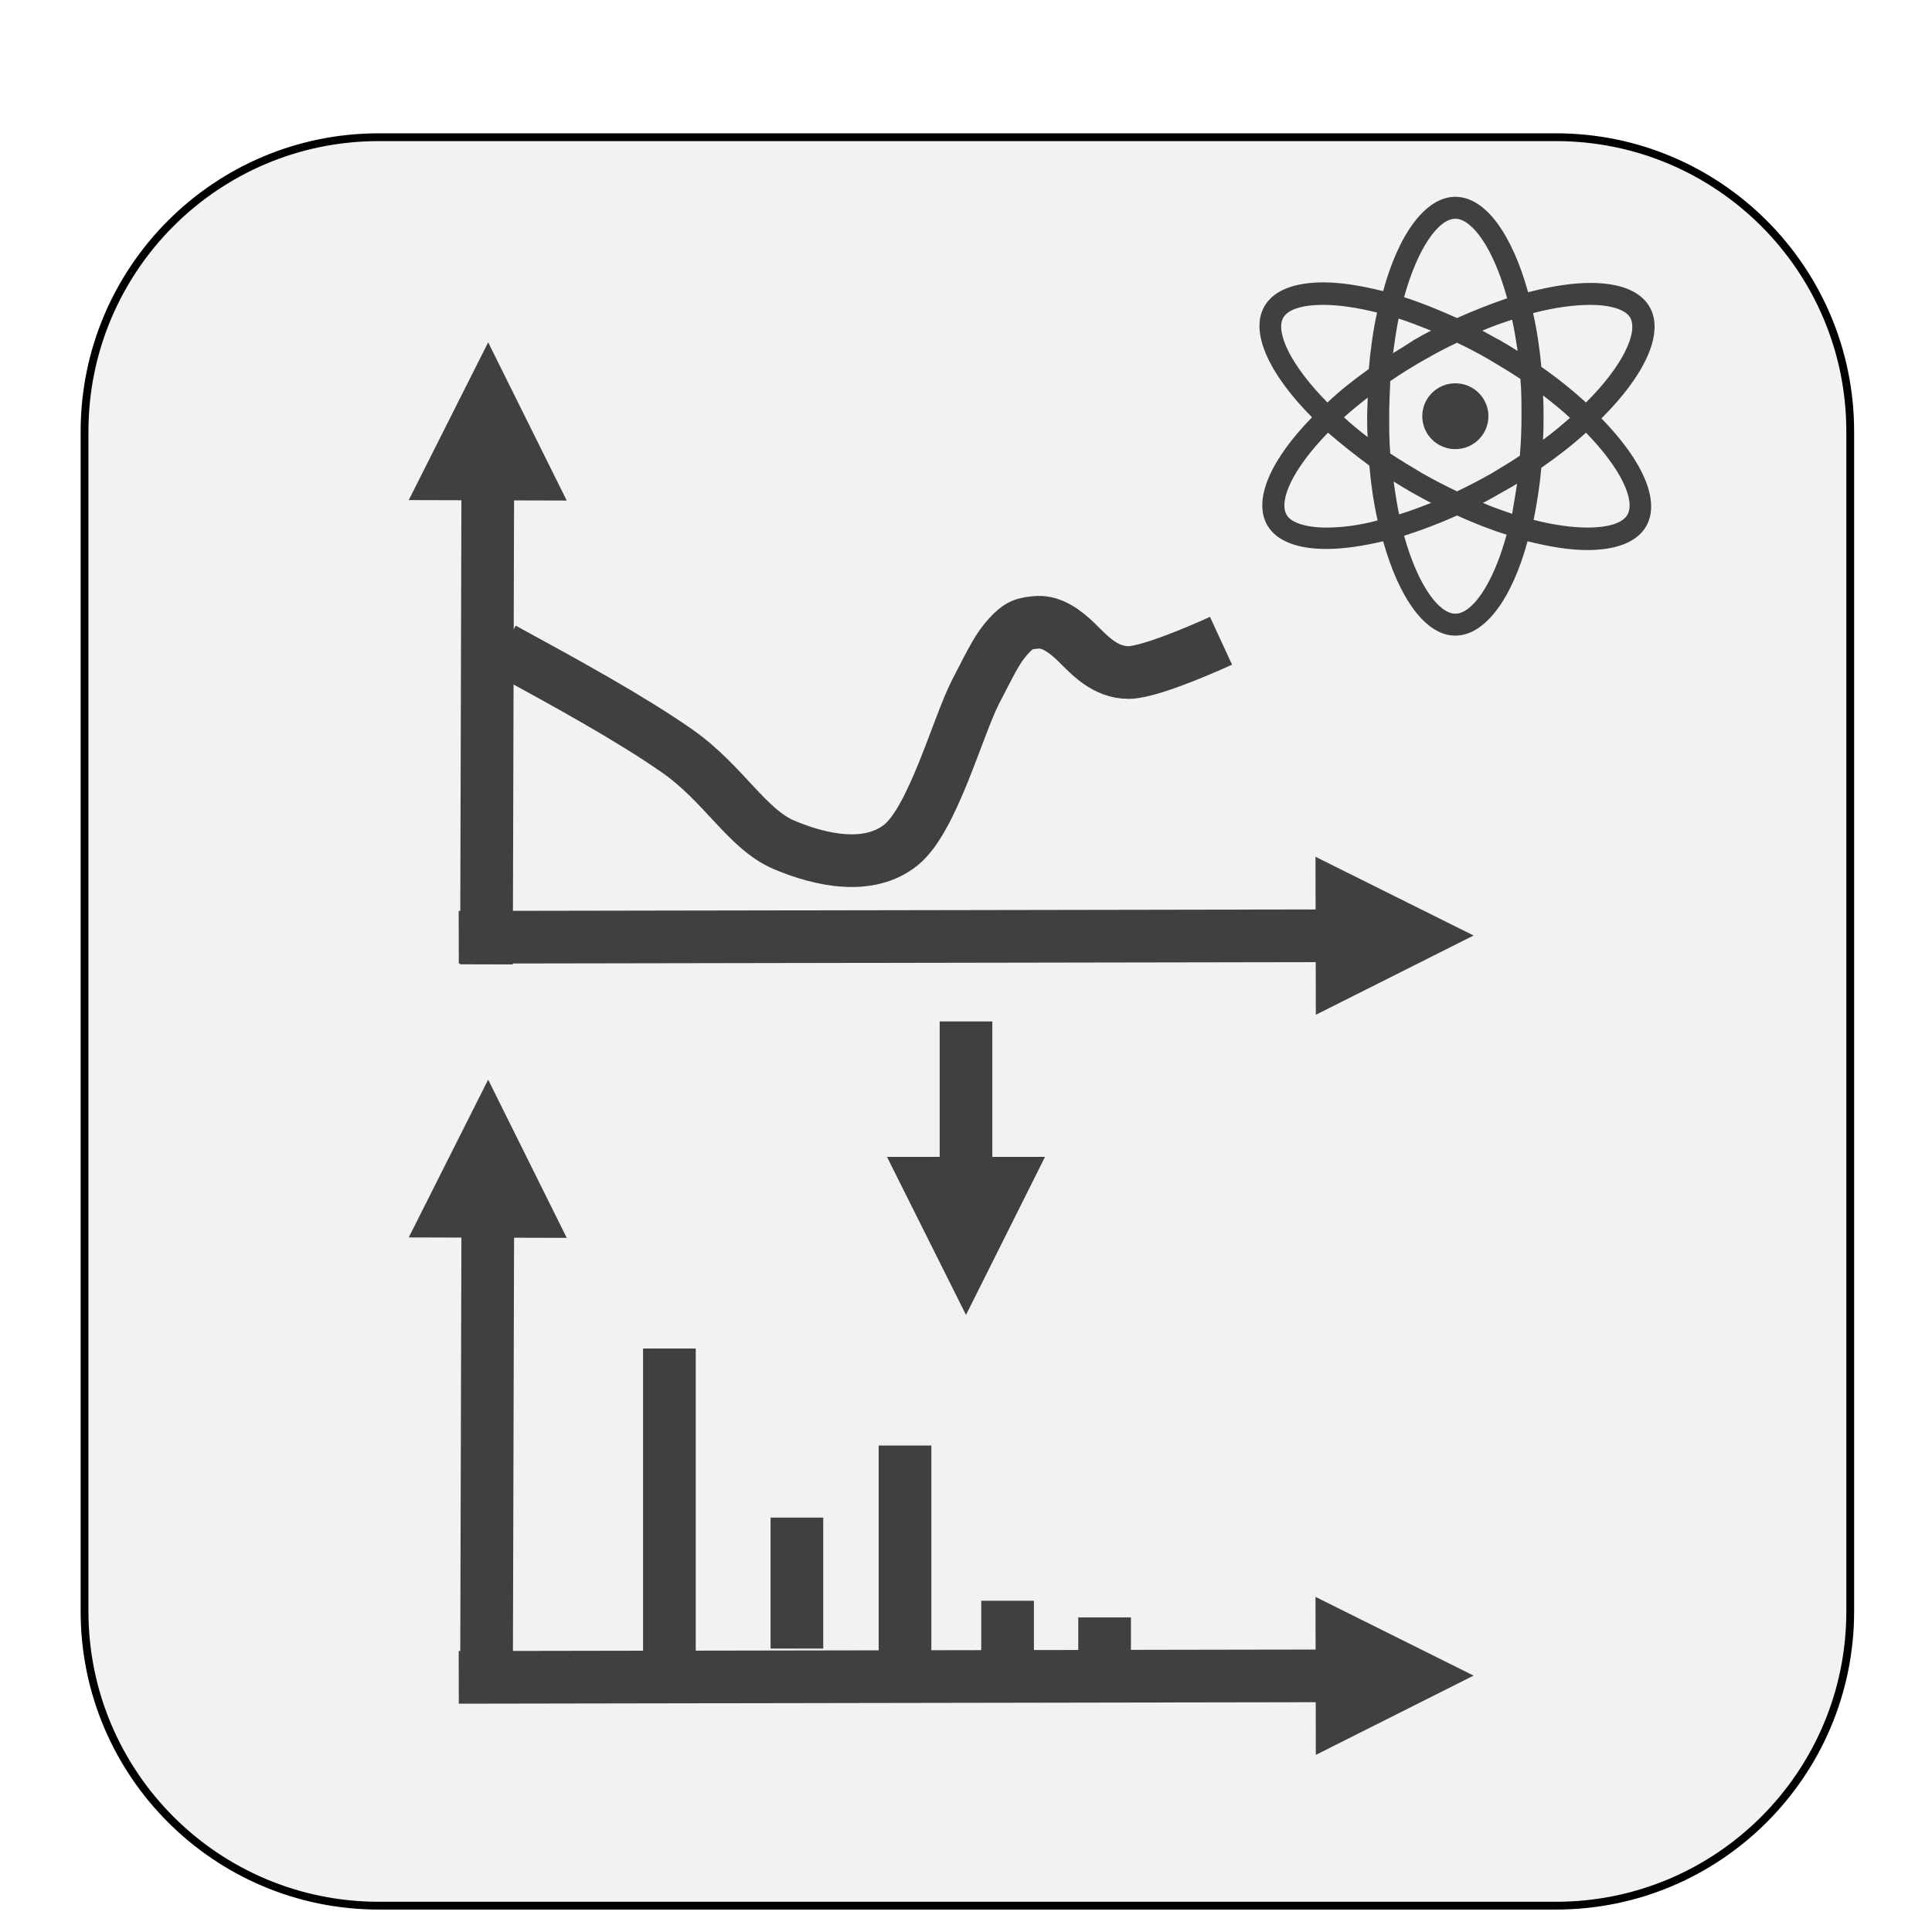
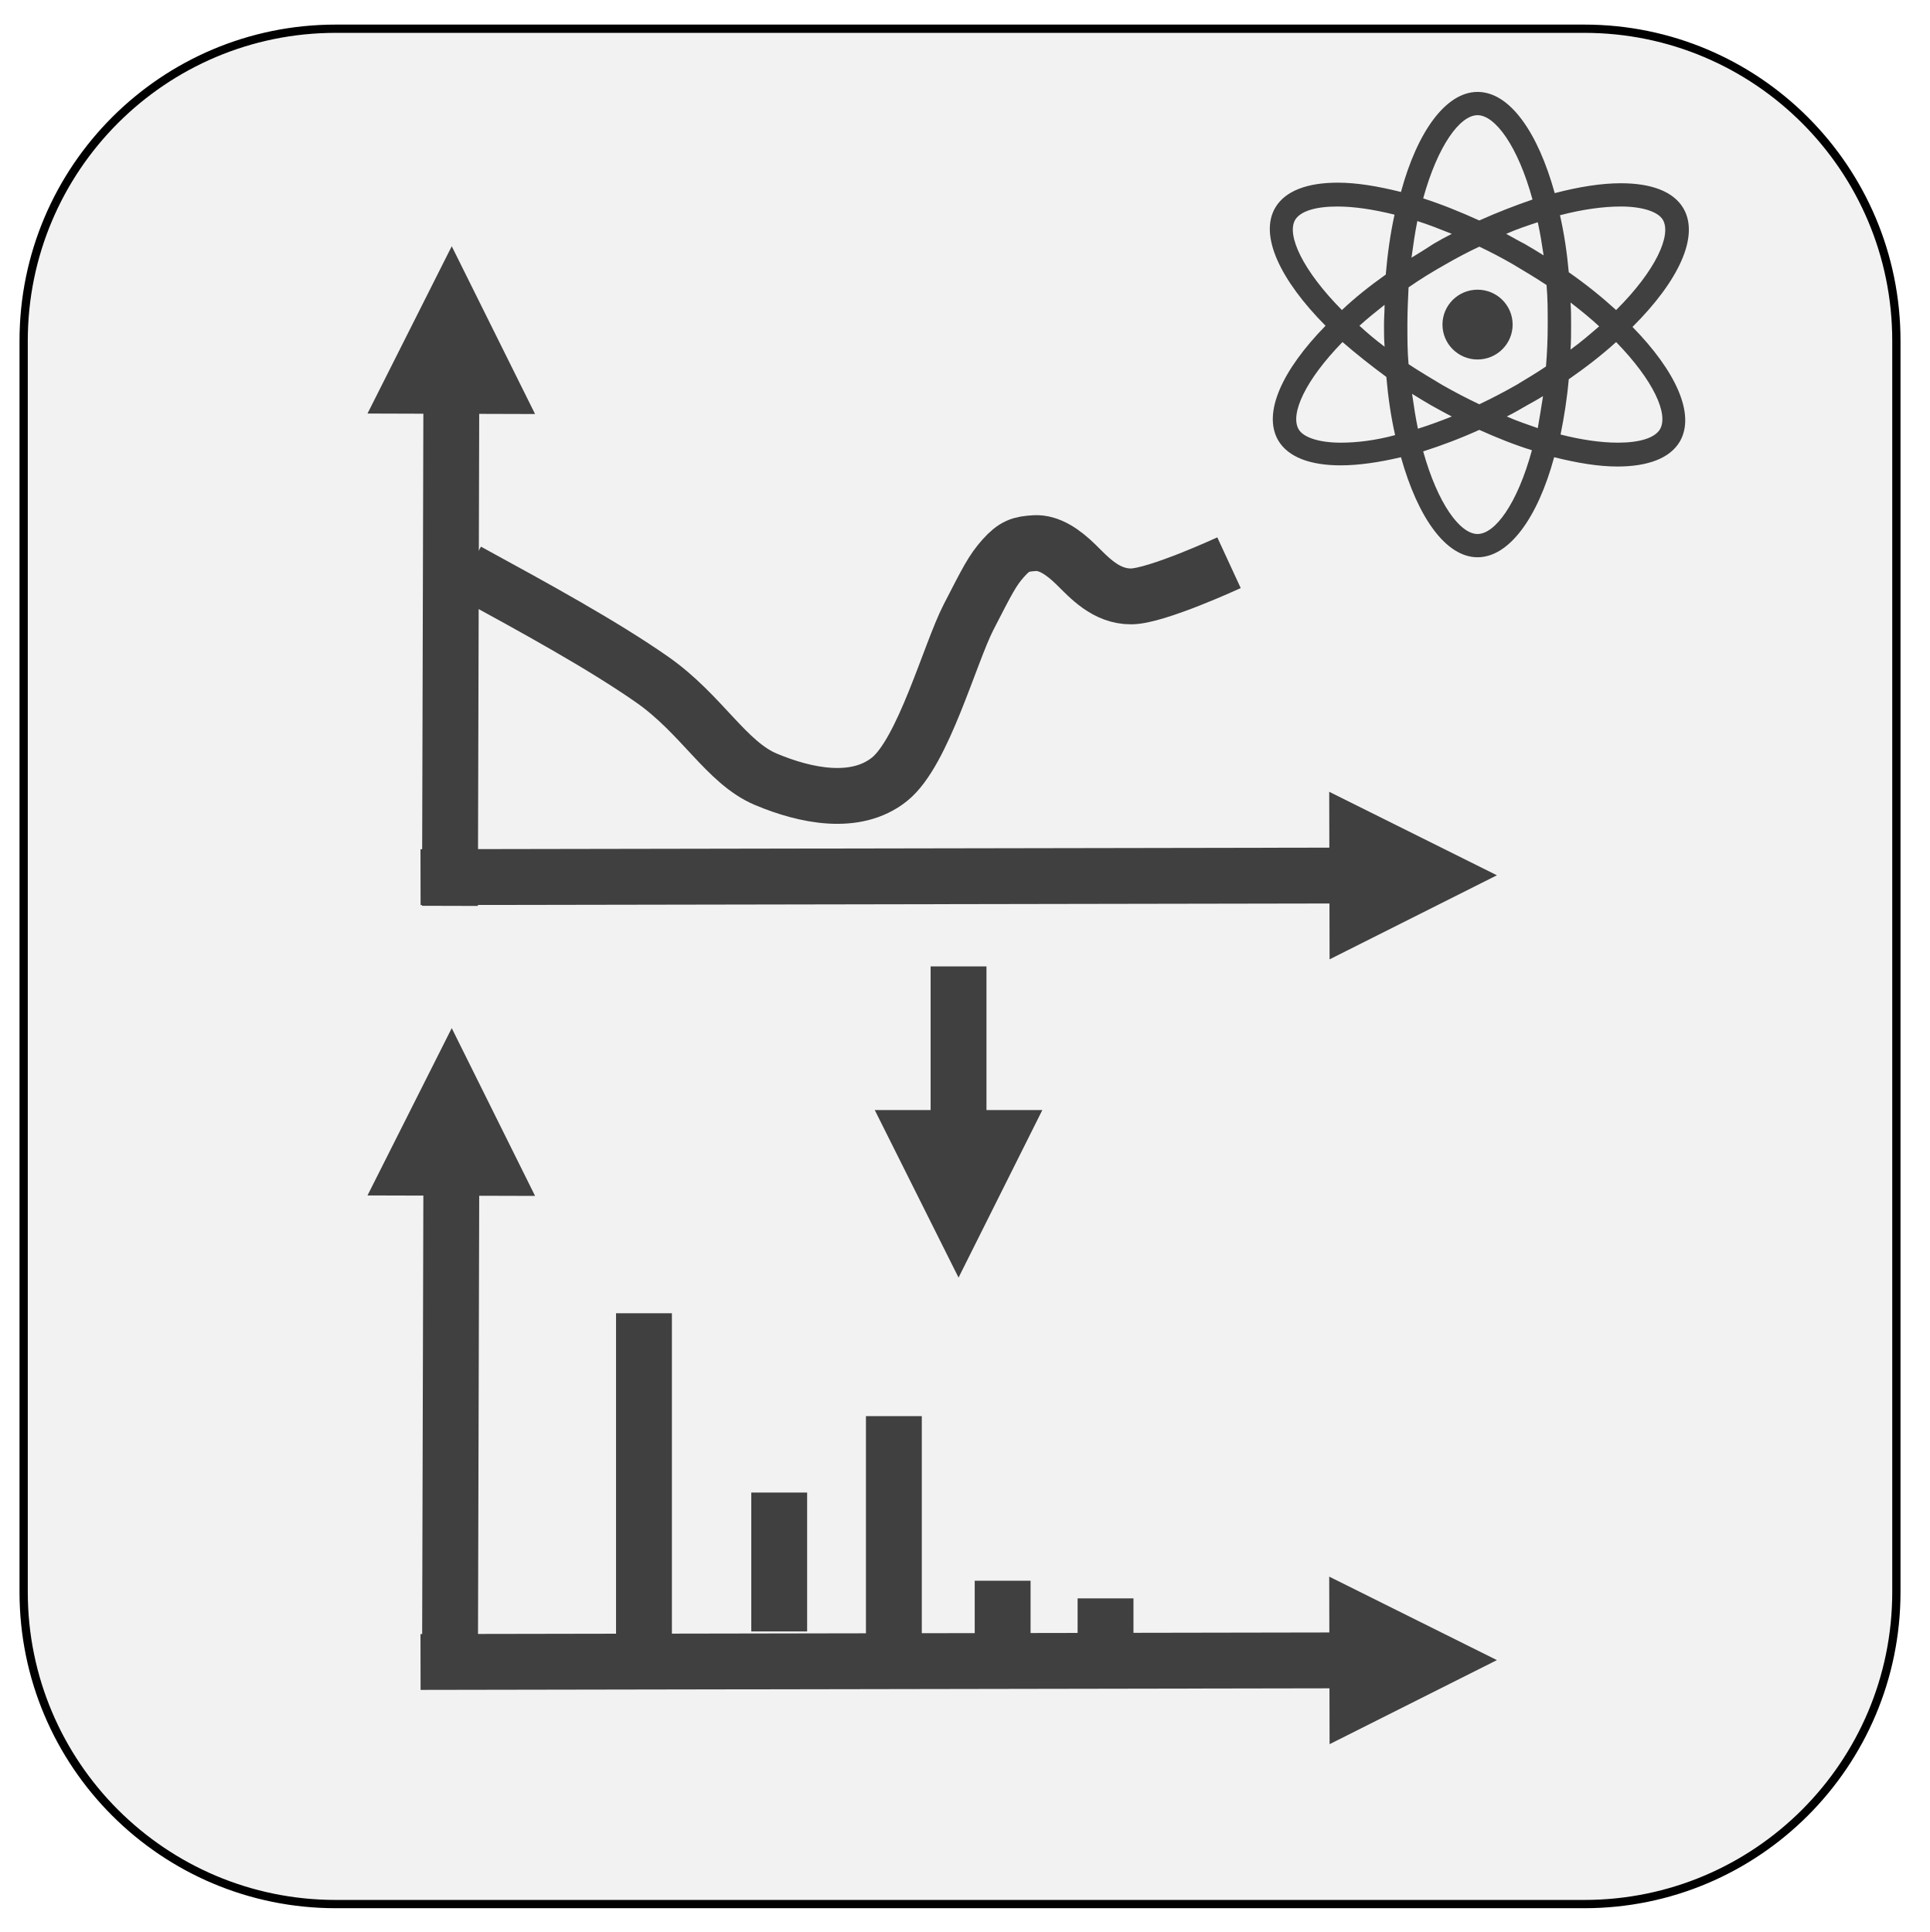
- <svg xmlns="http://www.w3.org/2000/svg" version="1.1" id="svg1" width="223.04" height="223.04" viewBox="0 0 223.04 223.04">
+ <svg xmlns="http://www.w3.org/2000/svg" version="1.1" id="svg1" width="210.05" height="210.326" viewBox="0 0 210.05 210.326">
  <defs id="defs1">
    <clipPath clipPathUnits="userSpaceOnUse" id="clipPath3">
      <path d="M 0,4.5776e-5 H 167.28 V 167.28 H 0 Z" clip-rule="evenodd" id="path3" />
    </clipPath>
    <clipPath clipPathUnits="userSpaceOnUse" id="clipPath5">
      <path d="M 0,0 H 23.291 V 23.286 H 0 Z" id="path5" />
    </clipPath>
    <clipPath clipPathUnits="userSpaceOnUse" id="clipPath6">
      <path d="M 0,0 H 23.291 V 23.286 H 0 Z" id="path6" />
    </clipPath>
    <clipPath clipPathUnits="userSpaceOnUse" id="clipPath9">
      <path d="m 102.96,108.24 h 46.32 v 46.08 h -46.32 z" transform="matrix(1.333333,0,0,-1.333333,0,223.04)" clip-rule="evenodd" id="path9" />
    </clipPath>
    <clipPath clipPathUnits="userSpaceOnUse" id="clipPath14">
      <path d="M 0,167.28 H 167.28 V 6.1035e-5 H 7.629e-6" clip-rule="evenodd" id="path14" />
    </clipPath>
  </defs>
-   <g id="g1">
-     <g id="g2" style="fill:none">
+   <g id="g1" transform="translate(-7.185923,-12.71354)">
+     <g id="g2" transform="matrix(0.9417596,0,0,0.9429987,7.185923,12.71355)" style="fill:none">
      <path id="path2" d="M 0,1.5259e-5 H 167.28 V 167.28 H 0 Z" style="fill:none;fill-opacity:1;fill-rule:evenodd;stroke:none" transform="matrix(1.333333,0,0,-1.333333,0,223.04)" clip-path="url(#clipPath3)" />
    </g>
    <g id="g3" style="stroke-width:0.9;stroke-dasharray:none">
      <path id="path4" d="m 7.32,129.92 c 0,14.07 11.408,25.48 25.48,25.48 h 101.92 c 14.07,0 25.48,-11.41 25.48,-25.48 V 27.76 C 160.2,13.688 148.79,2.28 134.72,2.28 H 32.8 C 18.728,2.28 7.32,13.688 7.32,27.76 Z" style="fill:#f2f2f2;fill-opacity:1;fill-rule:evenodd;stroke:#000000;stroke-width:0.675;stroke-linecap:butt;stroke-linejoin:miter;stroke-miterlimit:10;stroke-dasharray:none;stroke-opacity:1" transform="matrix(1.333333,0,0,-1.333333,0,223.04)" />
    </g>
    <g id="g4">
      <g id="g8" clip-path="url(#clipPath9)">
        <path d="m 13.03,11.624 c 0,-0.795 -0.645,-1.44 -1.44,-1.44 -0.796,0 -1.44,0.645 -1.44,1.44 0,0.795 0.644,1.44 1.44,1.44 0.795,0 1.44,-0.645 1.44,-1.44 z" style="fill:#404040;fill-opacity:1;fill-rule:nonzero;stroke:none" transform="matrix(2.651635,3.8744293e-7,-3.8753067e-7,-2.638507,137.28,78.72)" clip-path="url(#clipPath5)" id="path7" />
        <path d="m 20.038,16.424 c -0.408,0.696 -1.32,1.032 -2.568,1.032 -0.792,0 -1.704,-0.144 -2.712,-0.408 -0.696,2.52 -1.848,4.176 -3.168,4.176 -1.296,0 -2.472,-1.632 -3.144,-4.128 -0.96,0.24 -1.824,0.384 -2.592,0.384 -1.248,0 -2.16,-0.336 -2.568,-1.032 -0.672,-1.152 0.216,-3 2.064,-4.872 -1.776,-1.824 -2.592,-3.6 -1.944,-4.728 0.408,-0.696 1.32,-1.032 2.568,-1.032 0.72,0 1.56,0.12 2.472,0.336 0.696,-2.496 1.848,-4.128 3.144,-4.128 1.296,0 2.472,1.632 3.144,4.128 0.96,-0.24 1.824,-0.384 2.592,-0.384 1.248,0 2.16,0.336 2.568,1.032 0.648,1.128 -0.168,2.904 -1.944,4.728 1.896,1.896 2.76,3.744 2.088,4.896 z m -2.568,0.072 c 0.888,0 1.536,-0.216 1.728,-0.552 0.36,-0.624 -0.288,-2.088 -1.92,-3.72 -0.576,0.528 -1.224,1.056 -1.944,1.56 -0.072,0.816 -0.192,1.608 -0.36,2.352 0.912,0.24 1.776,0.36 2.496,0.36 z M 13.174,9.128 c -0.504,-0.288 -1.008,-0.552 -1.512,-0.792 -0.504,0.24 -1.008,0.504 -1.512,0.792 -0.48,0.288 -0.96,0.576 -1.392,0.864 -0.048,0.528 -0.048,1.056 -0.048,1.632 0,0.528 0.024,1.032 0.048,1.536 0.48,0.336 0.984,0.648 1.536,0.96 0.456,0.264 0.912,0.504 1.368,0.72 0.456,-0.216 0.912,-0.456 1.368,-0.72 0.48,-0.288 0.96,-0.576 1.392,-0.864 0.048,-0.528 0.048,-1.056 0.048,-1.632 0,-0.6 -0.024,-1.176 -0.072,-1.728 -0.384,-0.264 -0.792,-0.504 -1.224,-0.768 z m 1.104,-0.456 c -0.072,-0.456 -0.144,-0.912 -0.216,-1.32 -0.408,0.144 -0.84,0.288 -1.272,0.48 0.288,0.144 0.576,0.312 0.864,0.48 0.216,0.12 0.432,0.24 0.624,0.36 z m -3.744,-0.84 c -0.48,-0.192 -0.936,-0.36 -1.392,-0.504 -0.096,0.456 -0.168,0.936 -0.24,1.44 0.264,-0.168 0.504,-0.312 0.792,-0.48 0.264,-0.144 0.552,-0.312 0.84,-0.456 z M 7.774,10.712 c -0.384,0.288 -0.72,0.576 -1.032,0.864 0.312,0.288 0.672,0.576 1.032,0.864 0,-0.264 -0.024,-0.528 -0.024,-0.816 0,-0.312 0,-0.624 0.024,-0.912 z m 1.104,3.672 c 0.072,0.528 0.144,1.032 0.24,1.512 0.456,-0.144 0.936,-0.336 1.416,-0.528 -0.24,-0.12 -0.504,-0.264 -0.744,-0.408 -0.288,-0.192 -0.6,-0.384 -0.912,-0.576 z m 3.888,0.984 c 0.432,0.192 0.864,0.336 1.296,0.48 0.096,-0.432 0.168,-0.888 0.24,-1.368 -0.264,0.168 -0.504,0.312 -0.792,0.48 -0.24,0.12 -0.48,0.264 -0.744,0.408 z m 2.64,-2.832 c 0.432,-0.336 0.816,-0.648 1.176,-0.984 -0.36,-0.312 -0.744,-0.648 -1.176,-0.96 0.024,0.336 0.024,0.672 0.024,1.008 0,0.336 0,0.648 -0.024,0.936 z m -3.816,7.728 c 0.72,0 1.656,-1.272 2.256,-3.48 -0.696,-0.24 -1.44,-0.528 -2.184,-0.864 -0.792,0.36 -1.56,0.672 -2.304,0.912 0.6,2.184 1.512,3.432 2.232,3.432 z m -7.488,-4.32 c 0.216,0.36 0.84,0.552 1.728,0.552 0.696,0 1.488,-0.12 2.352,-0.336 -0.168,-0.768 -0.288,-1.608 -0.36,-2.472 -0.672,-0.48 -1.272,-0.96 -1.8,-1.464 -1.608,1.632 -2.28,3.096 -1.92,3.72 z m 1.872,-9.192 c -0.888,0 -1.536,0.216 -1.728,0.552 -0.36,0.624 0.264,2.016 1.8,3.6 0.552,-0.48 1.152,-0.96 1.8,-1.44 0.072,-0.84 0.192,-1.656 0.36,-2.4 -0.792,-0.216 -1.56,-0.312 -2.232,-0.312 z M 11.59,2.984 c -0.72,0 -1.632,1.248 -2.232,3.408 0.744,0.24 1.512,0.528 2.304,0.888 0.744,-0.336 1.464,-0.624 2.16,-0.84 -0.6,-2.208 -1.512,-3.456 -2.232,-3.456 z m 7.488,4.32 c -0.216,-0.36 -0.84,-0.552 -1.728,-0.552 -0.696,0 -1.512,0.12 -2.352,0.336 0.144,0.72 0.264,1.464 0.336,2.28 0.72,0.504 1.368,1.008 1.944,1.536 1.536,-1.584 2.16,-2.976 1.8,-3.6 z" style="fill:#404040;fill-opacity:1;fill-rule:nonzero;stroke:none" transform="matrix(2.651635,3.8744293e-7,-3.8753067e-7,-2.638507,137.28,78.72)" clip-path="url(#clipPath6)" id="path8" />
      </g>
    </g>
    <g id="g9">
      <path id="path10" d="m 44.4,83.776 0.116,42.454 -4.56,0.02 -0.116,-42.462 z m 4.67,40.164 -6.803,13.7 -6.877,-13.66 z" style="fill:#404040;fill-opacity:1;fill-rule:nonzero;stroke:none" transform="matrix(1.333333,0,0,-1.333333,0,223.04)" />
    </g>
    <g id="g10">
      <path id="path11" d="m 39.724,83.848 76.476,0.132 -0.01,4.56 -76.474,-0.132 z m 74.206,-4.432 13.66,6.864 -13.69,6.816 z" style="fill:#404040;fill-opacity:1;fill-rule:nonzero;stroke:none" transform="matrix(1.333333,0,0,-1.333333,0,223.04)" />
    </g>
    <g id="g11">
      <path id="path12" d="m 43.56,111.11 c 5.497,-3 10.995,-6.01 15.053,-8.84 4.058,-2.832 6.065,-6.794 9.297,-8.153 3.232,-1.359 7.335,-2.21 10.095,0 2.759,2.21 4.914,10.253 6.464,13.263 1.549,3.01 1.933,3.79 2.833,4.8 0.9,1 1.402,1.15 2.568,1.22 1.166,0.06 2.317,-0.73 3.365,-1.76 1.048,-1.03 2.435,-2.61 4.516,-2.59 2.081,0.03 7.969,2.75 7.969,2.75 v 0 0 0" style="fill:none;stroke:#404040;stroke-width:4.56;stroke-linecap:butt;stroke-linejoin:miter;stroke-miterlimit:10;stroke-dasharray:none;stroke-opacity:1" transform="matrix(1.333333,0,0,-1.333333,0,223.04)" />
    </g>
    <g id="g12">
      <path id="path13" d="M 85.92,78.84 V 64.831 H 81.36 V 78.84 Z m 4.56,-11.729 -6.84,-13.68 -6.84,13.68 z" style="fill:#404040;fill-opacity:1;fill-rule:nonzero;stroke:none" transform="matrix(1.333333,0,0,-1.333333,0,223.04)" clip-path="url(#clipPath14)" />
    </g>
    <g id="g14">
      <path id="path15" d="M 57.96,50.52 V 22.174" style="fill:none;stroke:#404040;stroke-width:4.56;stroke-linecap:butt;stroke-linejoin:miter;stroke-miterlimit:10;stroke-dasharray:none;stroke-opacity:1" transform="matrix(1.333333,0,0,-1.333333,0,223.04)" />
    </g>
    <g id="g15">
      <path id="path16" d="M 69,35.88 V 24.541" style="fill:none;stroke:#404040;stroke-width:4.56;stroke-linecap:butt;stroke-linejoin:miter;stroke-miterlimit:10;stroke-dasharray:none;stroke-opacity:1" transform="matrix(1.333333,0,0,-1.333333,0,223.04)" />
    </g>
    <g id="g16">
      <path id="path17" d="M 78.36,42.12 V 22.277" style="fill:none;stroke:#404040;stroke-width:4.56;stroke-linecap:butt;stroke-linejoin:miter;stroke-miterlimit:10;stroke-dasharray:none;stroke-opacity:1" transform="matrix(1.333333,0,0,-1.333333,0,223.04)" />
    </g>
    <g id="g17">
      <path id="path18" d="M 87.24,28.68 V 23.011" style="fill:none;stroke:#404040;stroke-width:4.56;stroke-linecap:butt;stroke-linejoin:miter;stroke-miterlimit:10;stroke-dasharray:none;stroke-opacity:1" transform="matrix(1.333333,0,0,-1.333333,0,223.04)" />
    </g>
    <g id="g18">
      <path id="path19" d="M 95.64,27.24 V 21.571" style="fill:none;stroke:#404040;stroke-width:4.56;stroke-linecap:butt;stroke-linejoin:miter;stroke-miterlimit:10;stroke-dasharray:none;stroke-opacity:1" transform="matrix(1.333333,0,0,-1.333333,0,223.04)" />
    </g>
    <g id="g19">
      <path id="path20" d="m 44.4,19.936 0.116,42.458 -4.56,0.012 L 39.84,19.948 Z M 49.07,60.101 42.267,73.8 35.39,60.139 Z" style="fill:#404040;fill-opacity:1;fill-rule:nonzero;stroke:none" transform="matrix(1.333333,0,0,-1.333333,0,223.04)" />
    </g>
    <g id="g20">
      <path id="path21" d="M 39.724,19.768 116.2,19.9 116.19,24.46 39.716,24.328 Z m 74.206,-4.432 13.66,6.864 -13.69,6.816 z" style="fill:#404040;fill-opacity:1;fill-rule:nonzero;stroke:none" transform="matrix(1.333333,0,0,-1.333333,0,223.04)" />
    </g>
  </g>
</svg>
